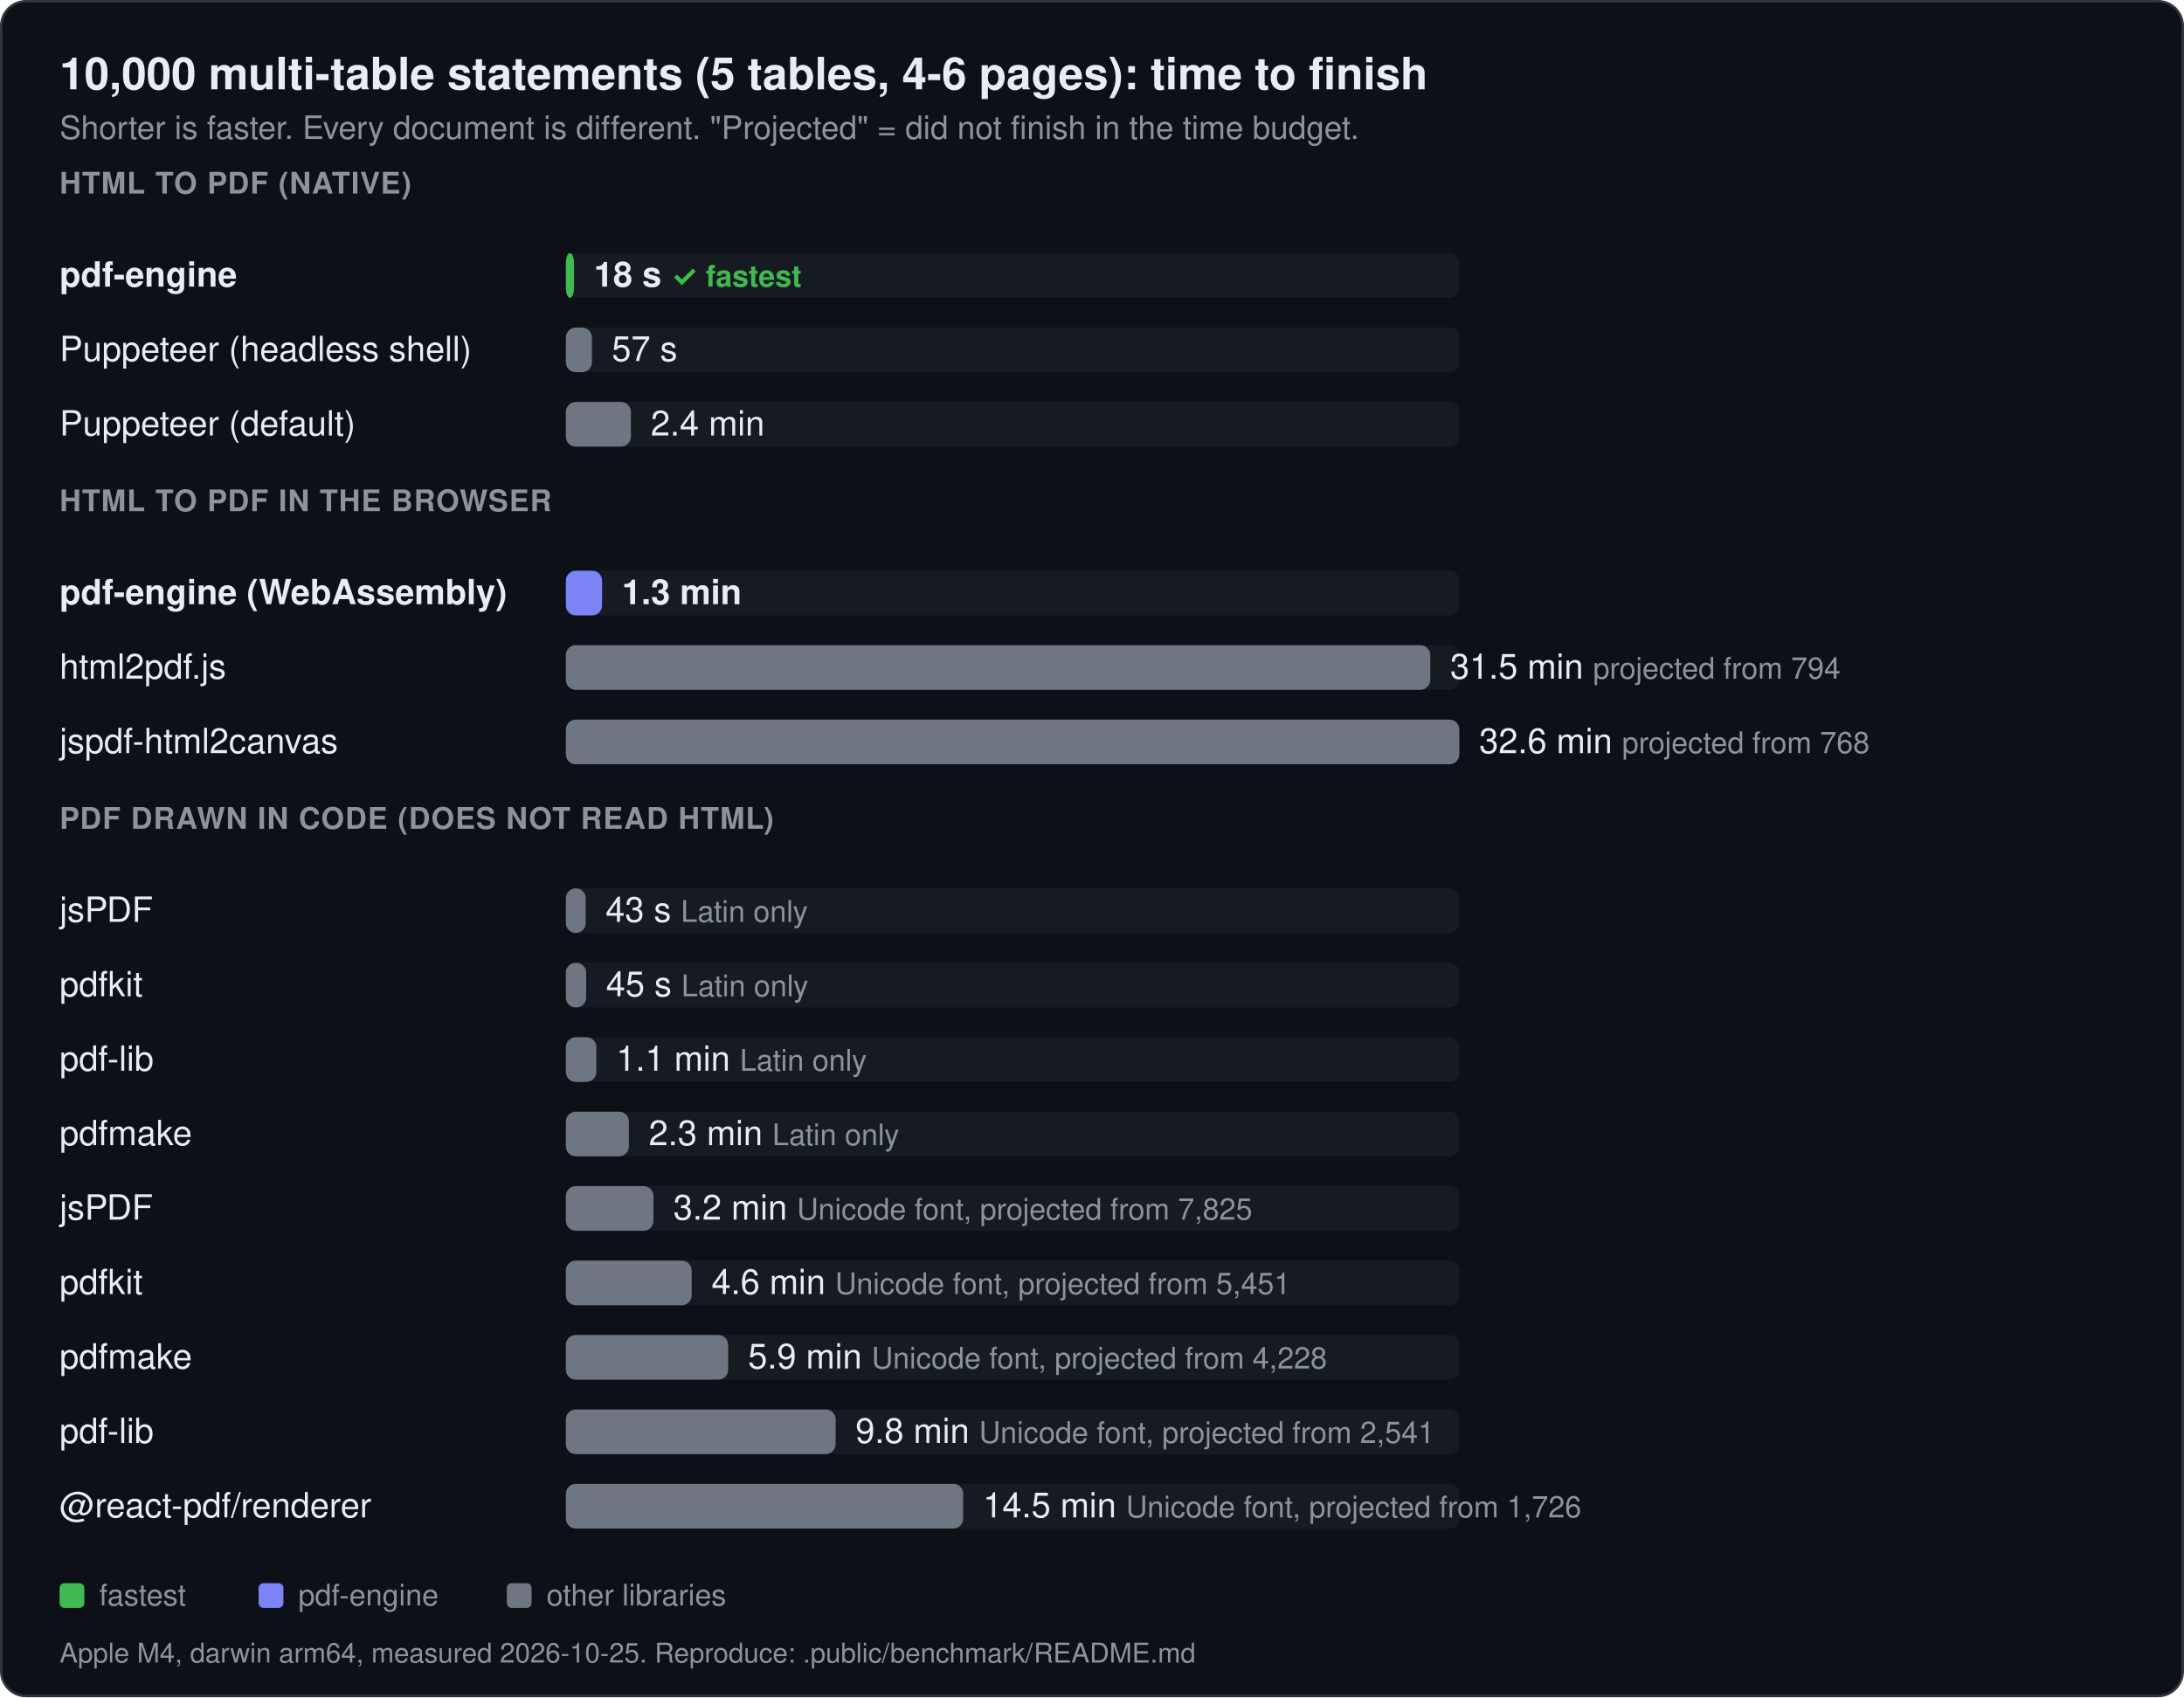
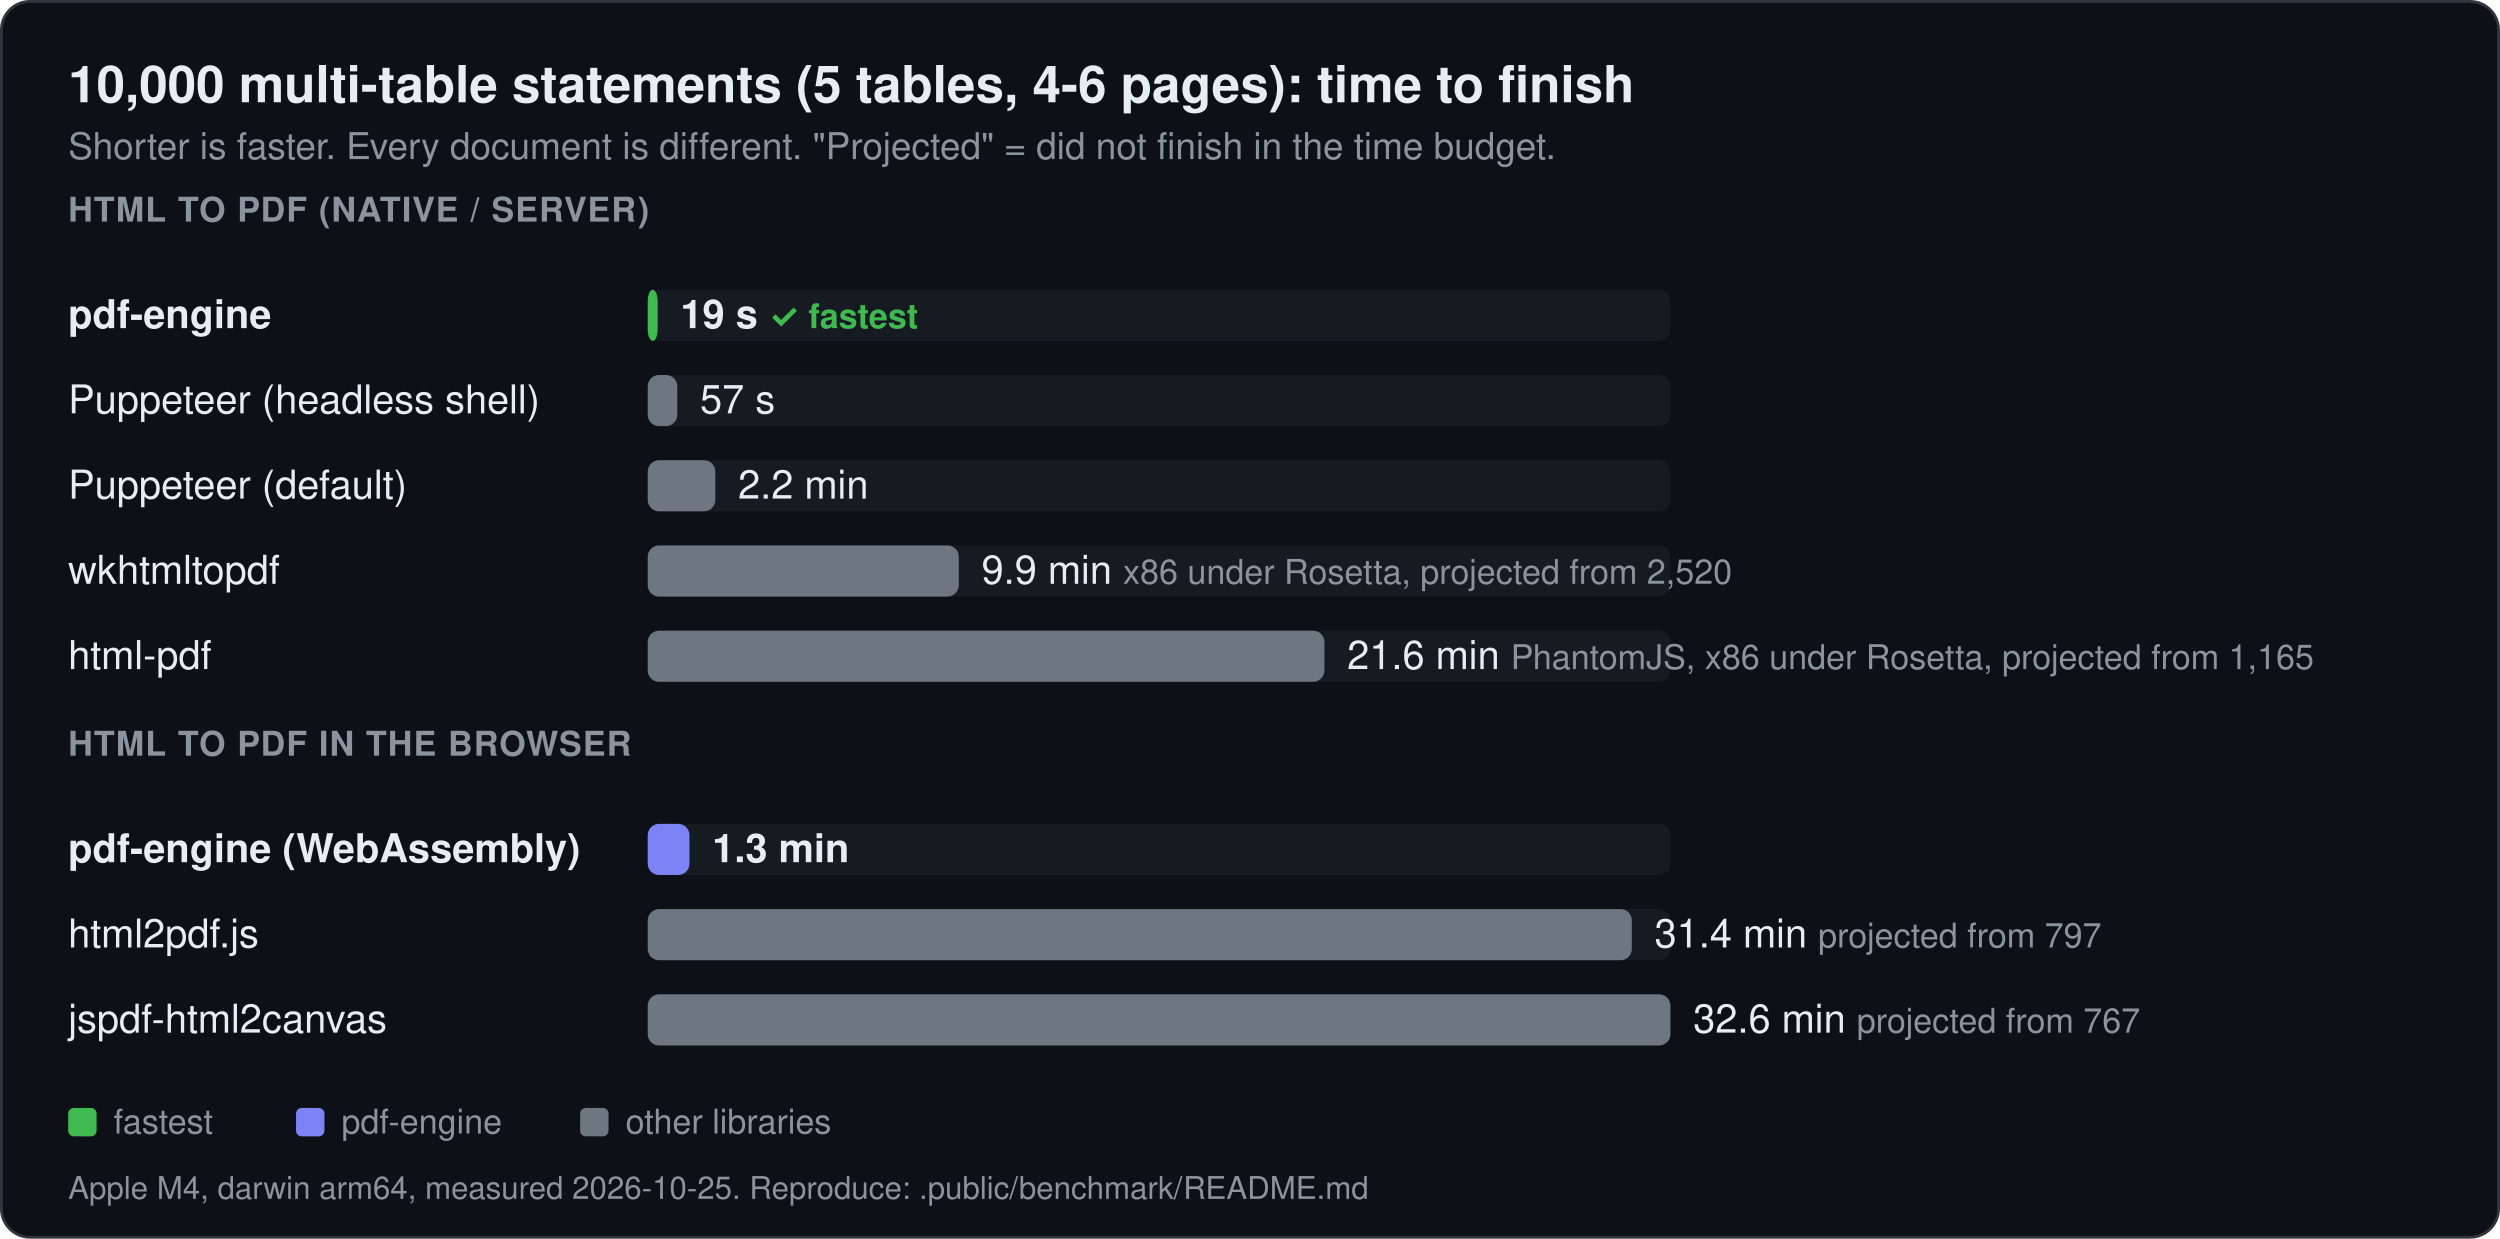
- <svg xmlns="http://www.w3.org/2000/svg" width="880" height="684" viewBox="0 0 880 684" role="img" aria-labelledby="t d" font-family="-apple-system, BlinkMacSystemFont, 'Segoe UI', Helvetica, Arial, sans-serif">
-   <rect x="0.5" y="0.5" width="879" height="683" rx="10" fill="#0d1117" stroke="#30363d" />
+ <svg xmlns="http://www.w3.org/2000/svg" width="880" height="436" viewBox="0 0 880 436" role="img" aria-labelledby="t d" font-family="-apple-system, BlinkMacSystemFont, 'Segoe UI', Helvetica, Arial, sans-serif">
+   <rect x="0.5" y="0.5" width="879" height="435" rx="10" fill="#0d1117" stroke="#30363d" />
  <text x="24" y="36" font-size="18" font-weight="700" fill="#e6edf3">10,000 multi-table statements (5 tables, 4-6 pages): time to finish</text>
  <text x="24" y="56" font-size="13" fill="#8b949e">Shorter is faster. Every document is different. "Projected" = did not finish in the time budget.</text>
-   <text x="24" y="78" font-size="12" font-weight="600" fill="#8b949e" letter-spacing="0.4">HTML TO PDF (NATIVE)</text>
+   <text x="24" y="78" font-size="12" font-weight="600" fill="#8b949e" letter-spacing="0.4">HTML TO PDF (NATIVE / SERVER)</text>
  <text x="24" y="115.5" font-size="14" fill="#e6edf3" font-weight="700">pdf-engine</text>
  <rect x="228" y="102" width="360" height="18" rx="4" fill="#161b22" />
-   <rect x="228" y="102" width="3.3" height="18" rx="4" fill="#3fb950" />
-   <text x="239.3" y="115.5" font-size="14" fill="#e6edf3" font-weight="700">18 s <tspan fill="#3fb950" font-weight="700" font-size="12">✓ fastest</tspan>
+   <rect x="228" y="102" width="3.5" height="18" rx="4" fill="#3fb950" />
+   <text x="239.5" y="115.5" font-size="14" fill="#e6edf3" font-weight="700">19 s <tspan fill="#3fb950" font-weight="700" font-size="12">✓ fastest</tspan>
  </text>
  <text x="24" y="145.5" font-size="14" fill="#e6edf3" font-weight="400">Puppeteer (headless shell)</text>
  <rect x="228" y="132" width="360" height="18" rx="4" fill="#161b22" />
-   <rect x="228" y="132" width="10.5" height="18" rx="4" fill="#6e7681" />
-   <text x="246.5" y="145.5" font-size="14" fill="#e6edf3" font-weight="500">57 s</text>
+   <rect x="228" y="132" width="10.4" height="18" rx="4" fill="#6e7681" />
+   <text x="246.4" y="145.5" font-size="14" fill="#e6edf3" font-weight="500">57 s</text>
  <text x="24" y="175.5" font-size="14" fill="#e6edf3" font-weight="400">Puppeteer (default)</text>
  <rect x="228" y="162" width="360" height="18" rx="4" fill="#161b22" />
-   <rect x="228" y="162" width="26.2" height="18" rx="4" fill="#6e7681" />
-   <text x="262.2" y="175.5" font-size="14" fill="#e6edf3" font-weight="500">2.4 min</text>
-   <text x="24" y="206" font-size="12" font-weight="600" fill="#8b949e" letter-spacing="0.4">HTML TO PDF IN THE BROWSER</text>
-   <text x="24" y="243.5" font-size="14" fill="#e6edf3" font-weight="700">pdf-engine (WebAssembly)</text>
-   <rect x="228" y="230" width="360" height="18" rx="4" fill="#161b22" />
-   <rect x="228" y="230" width="14.6" height="18" rx="4" fill="#7c83f5" />
-   <text x="250.6" y="243.5" font-size="14" fill="#e6edf3" font-weight="700">1.3 min</text>
-   <text x="24" y="273.5" font-size="14" fill="#e6edf3" font-weight="400">html2pdf.js</text>
-   <rect x="228" y="260" width="360" height="18" rx="4" fill="#161b22" />
-   <rect x="228" y="260" width="348.3" height="18" rx="4" fill="#6e7681" />
-   <text x="584.3" y="273.5" font-size="14" fill="#e6edf3" font-weight="500">31.5 min <tspan fill="#8b949e" font-weight="400" font-size="12">projected from 794</tspan>
+   <rect x="228" y="162" width="23.8" height="18" rx="4" fill="#6e7681" />
+   <text x="259.8" y="175.5" font-size="14" fill="#e6edf3" font-weight="500">2.2 min</text>
+   <text x="24" y="205.5" font-size="14" fill="#e6edf3" font-weight="400">wkhtmltopdf</text>
+   <rect x="228" y="192" width="360" height="18" rx="4" fill="#161b22" />
+   <rect x="228" y="192" width="109.5" height="18" rx="4" fill="#6e7681" />
+   <text x="345.5" y="205.5" font-size="14" fill="#e6edf3" font-weight="500">9.9 min <tspan fill="#8b949e" font-weight="400" font-size="12">x86 under Rosetta, projected from 2,520</tspan>
  </text>
-   <text x="24" y="303.5" font-size="14" fill="#e6edf3" font-weight="400">jspdf-html2canvas</text>
+   <text x="24" y="235.5" font-size="14" fill="#e6edf3" font-weight="400">html-pdf</text>
+   <rect x="228" y="222" width="360" height="18" rx="4" fill="#161b22" />
+   <rect x="228" y="222" width="238.2" height="18" rx="4" fill="#6e7681" />
+   <text x="474.2" y="235.5" font-size="14" fill="#e6edf3" font-weight="500">21.6 min <tspan fill="#8b949e" font-weight="400" font-size="12">PhantomJS, x86 under Rosetta, projected from 1,165</tspan>
+   </text>
+   <text x="24" y="266" font-size="12" font-weight="600" fill="#8b949e" letter-spacing="0.4">HTML TO PDF IN THE BROWSER</text>
+   <text x="24" y="303.5" font-size="14" fill="#e6edf3" font-weight="700">pdf-engine (WebAssembly)</text>
  <rect x="228" y="290" width="360" height="18" rx="4" fill="#161b22" />
-   <rect x="228" y="290" width="360.0" height="18" rx="4" fill="#6e7681" />
-   <text x="596.0" y="303.5" font-size="14" fill="#e6edf3" font-weight="500">32.6 min <tspan fill="#8b949e" font-weight="400" font-size="12">projected from 768</tspan>
+   <rect x="228" y="290" width="14.7" height="18" rx="4" fill="#7c83f5" />
+   <text x="250.7" y="303.5" font-size="14" fill="#e6edf3" font-weight="700">1.3 min</text>
+   <text x="24" y="333.5" font-size="14" fill="#e6edf3" font-weight="400">html2pdf.js</text>
+   <rect x="228" y="320" width="360" height="18" rx="4" fill="#161b22" />
+   <rect x="228" y="320" width="346.4" height="18" rx="4" fill="#6e7681" />
+   <text x="582.4" y="333.5" font-size="14" fill="#e6edf3" font-weight="500">31.4 min <tspan fill="#8b949e" font-weight="400" font-size="12">projected from 797</tspan>
  </text>
-   <text x="24" y="334" font-size="12" font-weight="600" fill="#8b949e" letter-spacing="0.4">PDF DRAWN IN CODE (DOES NOT READ HTML)</text>
-   <text x="24" y="371.5" font-size="14" fill="#e6edf3" font-weight="400">jsPDF</text>
-   <rect x="228" y="358" width="360" height="18" rx="4" fill="#161b22" />
-   <rect x="228" y="358" width="8.0" height="18" rx="4" fill="#6e7681" />
-   <text x="244.0" y="371.5" font-size="14" fill="#e6edf3" font-weight="500">43 s <tspan fill="#8b949e" font-weight="400" font-size="12">Latin only</tspan>
+   <text x="24" y="363.5" font-size="14" fill="#e6edf3" font-weight="400">jspdf-html2canvas</text>
+   <rect x="228" y="350" width="360" height="18" rx="4" fill="#161b22" />
+   <rect x="228" y="350" width="360.0" height="18" rx="4" fill="#6e7681" />
+   <text x="596.0" y="363.5" font-size="14" fill="#e6edf3" font-weight="500">32.6 min <tspan fill="#8b949e" font-weight="400" font-size="12">projected from 767</tspan>
  </text>
-   <text x="24" y="401.5" font-size="14" fill="#e6edf3" font-weight="400">pdfkit</text>
-   <rect x="228" y="388" width="360" height="18" rx="4" fill="#161b22" />
-   <rect x="228" y="388" width="8.2" height="18" rx="4" fill="#6e7681" />
-   <text x="244.2" y="401.5" font-size="14" fill="#e6edf3" font-weight="500">45 s <tspan fill="#8b949e" font-weight="400" font-size="12">Latin only</tspan>
-   </text>
-   <text x="24" y="431.5" font-size="14" fill="#e6edf3" font-weight="400">pdf-lib</text>
-   <rect x="228" y="418" width="360" height="18" rx="4" fill="#161b22" />
-   <rect x="228" y="418" width="12.3" height="18" rx="4" fill="#6e7681" />
-   <text x="248.3" y="431.5" font-size="14" fill="#e6edf3" font-weight="500">1.1 min <tspan fill="#8b949e" font-weight="400" font-size="12">Latin only</tspan>
-   </text>
-   <text x="24" y="461.5" font-size="14" fill="#e6edf3" font-weight="400">pdfmake</text>
-   <rect x="228" y="448" width="360" height="18" rx="4" fill="#161b22" />
-   <rect x="228" y="448" width="25.4" height="18" rx="4" fill="#6e7681" />
-   <text x="261.4" y="461.5" font-size="14" fill="#e6edf3" font-weight="500">2.3 min <tspan fill="#8b949e" font-weight="400" font-size="12">Latin only</tspan>
-   </text>
-   <text x="24" y="491.5" font-size="14" fill="#e6edf3" font-weight="400">jsPDF</text>
-   <rect x="228" y="478" width="360" height="18" rx="4" fill="#161b22" />
-   <rect x="228" y="478" width="35.3" height="18" rx="4" fill="#6e7681" />
-   <text x="271.3" y="491.5" font-size="14" fill="#e6edf3" font-weight="500">3.2 min <tspan fill="#8b949e" font-weight="400" font-size="12">Unicode font, projected from 7,825</tspan>
-   </text>
-   <text x="24" y="521.5" font-size="14" fill="#e6edf3" font-weight="400">pdfkit</text>
-   <rect x="228" y="508" width="360" height="18" rx="4" fill="#161b22" />
-   <rect x="228" y="508" width="50.7" height="18" rx="4" fill="#6e7681" />
-   <text x="286.7" y="521.5" font-size="14" fill="#e6edf3" font-weight="500">4.6 min <tspan fill="#8b949e" font-weight="400" font-size="12">Unicode font, projected from 5,451</tspan>
-   </text>
-   <text x="24" y="551.5" font-size="14" fill="#e6edf3" font-weight="400">pdfmake</text>
-   <rect x="228" y="538" width="360" height="18" rx="4" fill="#161b22" />
-   <rect x="228" y="538" width="65.4" height="18" rx="4" fill="#6e7681" />
-   <text x="301.4" y="551.5" font-size="14" fill="#e6edf3" font-weight="500">5.9 min <tspan fill="#8b949e" font-weight="400" font-size="12">Unicode font, projected from 4,228</tspan>
-   </text>
-   <text x="24" y="581.5" font-size="14" fill="#e6edf3" font-weight="400">pdf-lib</text>
-   <rect x="228" y="568" width="360" height="18" rx="4" fill="#161b22" />
-   <rect x="228" y="568" width="108.7" height="18" rx="4" fill="#6e7681" />
-   <text x="344.7" y="581.5" font-size="14" fill="#e6edf3" font-weight="500">9.8 min <tspan fill="#8b949e" font-weight="400" font-size="12">Unicode font, projected from 2,541</tspan>
-   </text>
-   <text x="24" y="611.5" font-size="14" fill="#e6edf3" font-weight="400">@react-pdf/renderer</text>
-   <rect x="228" y="598" width="360" height="18" rx="4" fill="#161b22" />
-   <rect x="228" y="598" width="160.1" height="18" rx="4" fill="#6e7681" />
-   <text x="396.1" y="611.5" font-size="14" fill="#e6edf3" font-weight="500">14.5 min <tspan fill="#8b949e" font-weight="400" font-size="12">Unicode font, projected from 1,726</tspan>
-   </text>
-   <rect x="24" y="638" width="10" height="10" rx="2" fill="#3fb950" />
-   <text x="40" y="647" font-size="12" fill="#8b949e">fastest</text>
-   <rect x="104.2" y="638" width="10" height="10" rx="2" fill="#7c83f5" />
-   <text x="120.2" y="647" font-size="12" fill="#8b949e">pdf-engine</text>
-   <rect x="204.2" y="638" width="10" height="10" rx="2" fill="#6e7681" />
-   <text x="220.2" y="647" font-size="12" fill="#8b949e">other libraries</text>
-   <text x="24" y="670" font-size="11" fill="#8b949e">Apple M4, darwin arm64, measured 2026-10-25. Reproduce: .public/benchmark/README.md</text>
+   <rect x="24" y="390" width="10" height="10" rx="2" fill="#3fb950" />
+   <text x="40" y="399" font-size="12" fill="#8b949e">fastest</text>
+   <rect x="104.2" y="390" width="10" height="10" rx="2" fill="#7c83f5" />
+   <text x="120.2" y="399" font-size="12" fill="#8b949e">pdf-engine</text>
+   <rect x="204.2" y="390" width="10" height="10" rx="2" fill="#6e7681" />
+   <text x="220.2" y="399" font-size="12" fill="#8b949e">other libraries</text>
+   <text x="24" y="422" font-size="11" fill="#8b949e">Apple M4, darwin arm64, measured 2026-10-25. Reproduce: .public/benchmark/README.md</text>
</svg>
